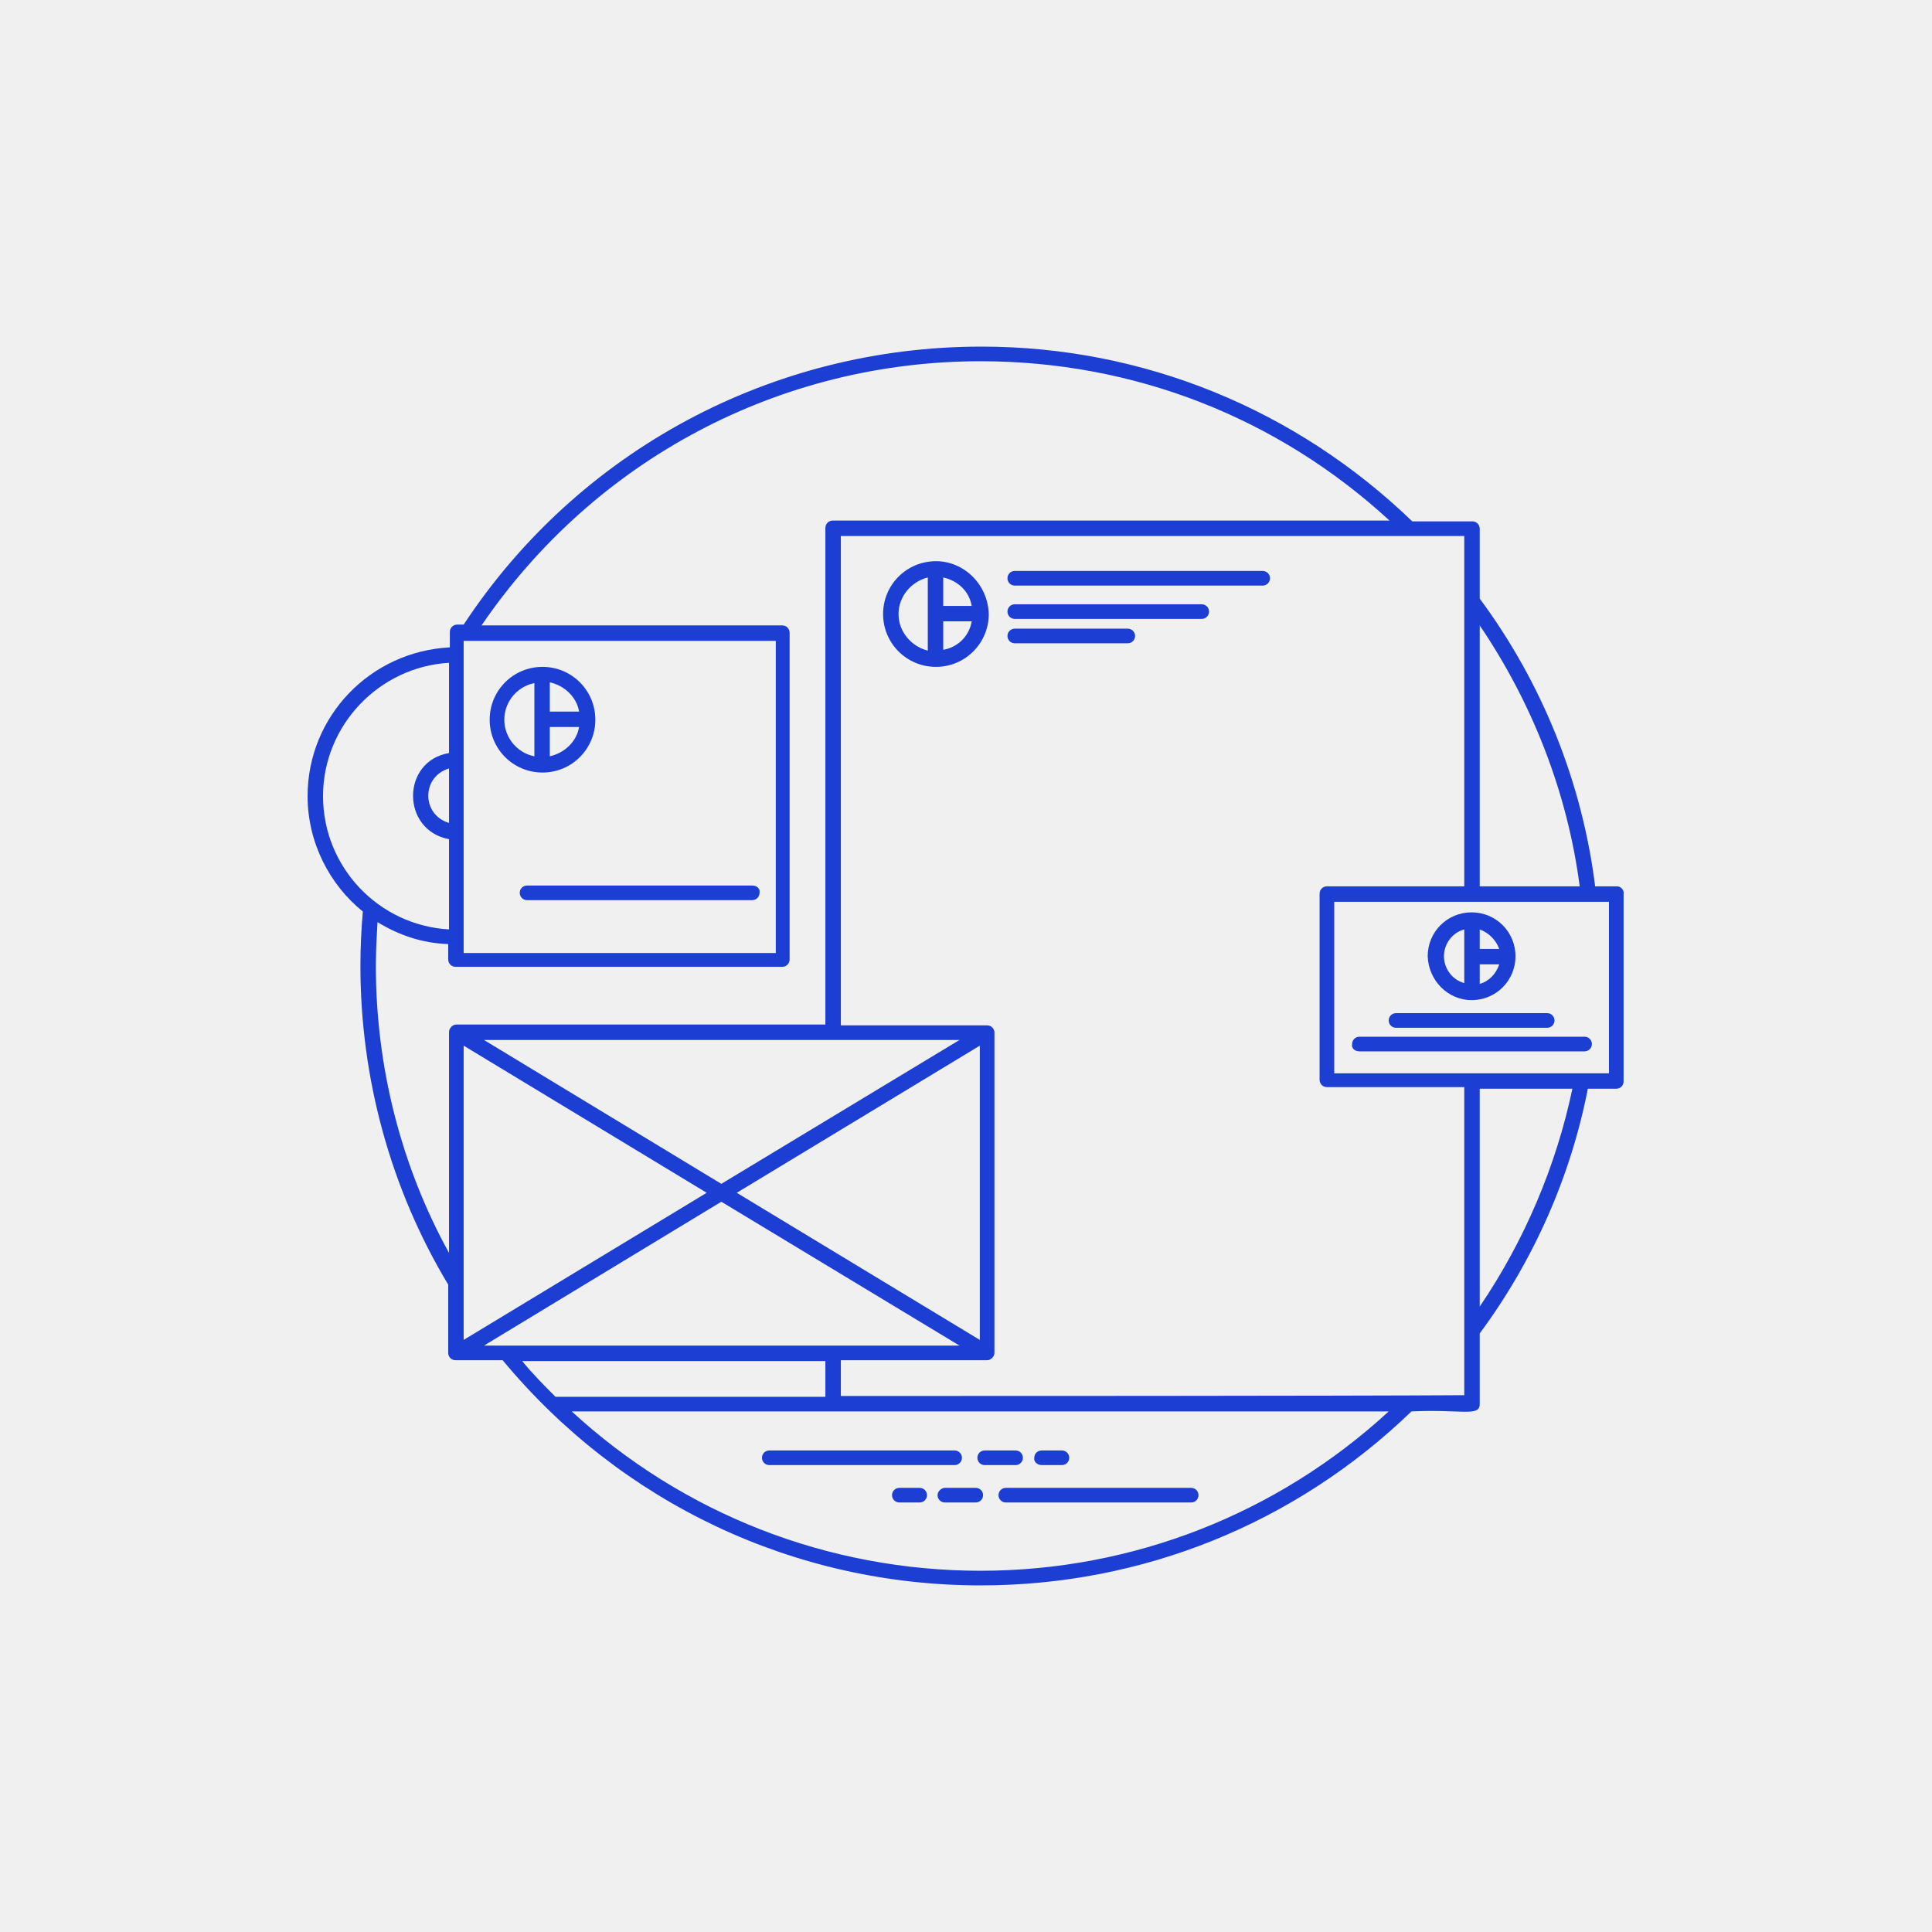
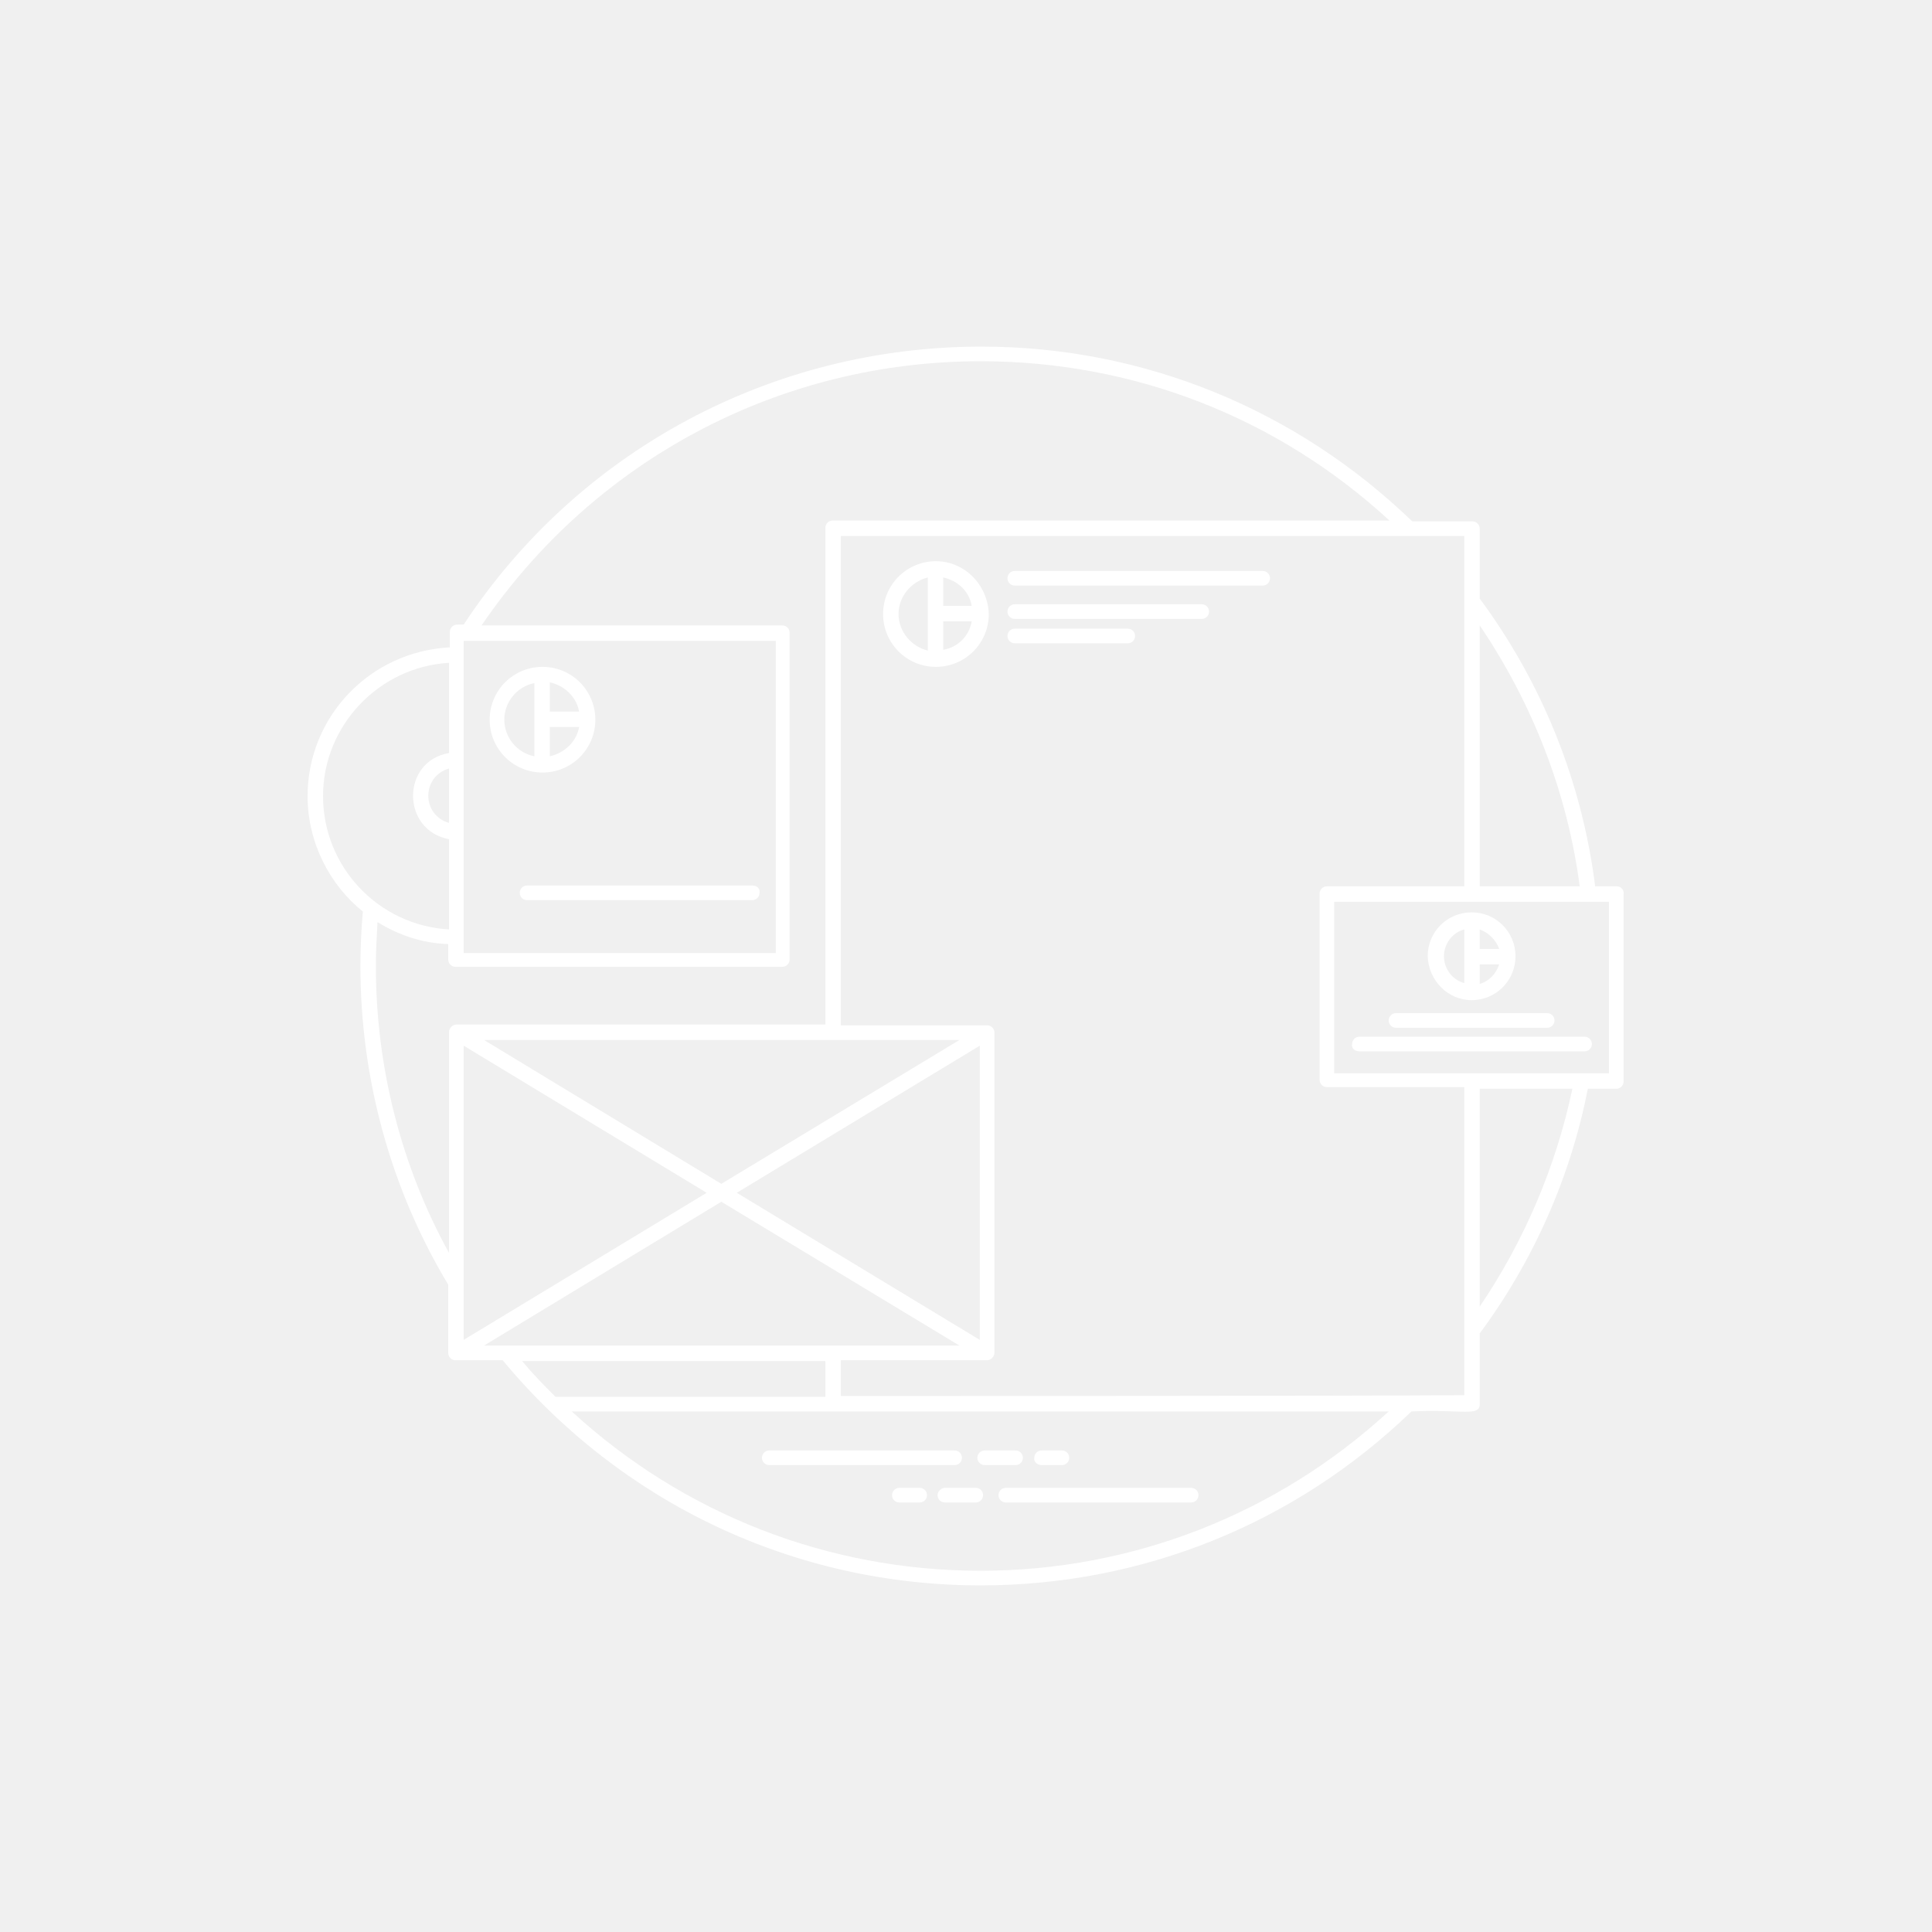
- <svg xmlns="http://www.w3.org/2000/svg" width="100" height="100">
-   <svg fill="#1c3ed3" transform="matrix(.69 0 0 .69 15.5 15.5)" viewBox="0 0 164 164">
-     <path d="M36.4 51.7c0-3.6-2.9-6.5-6.5-6.5s-6.5 2.9-6.5 6.5 2.9 6.5 6.5 6.5 6.5-2.9 6.5-6.5zm-5.6 4.5v-3.6h3.6c-.3 1.8-1.8 3.2-3.6 3.6zm3.6-5.5h-3.6v-3.6c1.8.4 3.3 1.8 3.6 3.6zm-9.2 1c0-2.2 1.6-4.1 3.7-4.5v9c-2.1-.4-3.7-2.3-3.7-4.5zM56.9 142.5c0 .5.4.9.9.9h22.8c.5 0 .9-.4.9-.9s-.4-.9-.9-.9H57.8c-.5 0-.9.4-.9.9zM84.3 143.4h3.8c.5 0 .9-.4.9-.9s-.4-.9-.9-.9h-3.8c-.5 0-.9.4-.9.9s.4.9.9.9zM91.3 143.4h2.5c.5 0 .9-.4.9-.9s-.4-.9-.9-.9h-2.5c-.5 0-.9.4-.9.9-.1.5.4.9.9.9zM86 147.1c0 .5.4.9.9.9h22.8c.5 0 .9-.4.9-.9s-.4-.9-.9-.9H86.9c-.5 0-.9.4-.9.9zM78.5 147.1c0 .5.4.9.9.9h3.8c.5 0 .9-.4.9-.9s-.4-.9-.9-.9h-3.8c-.4 0-.9.4-.9.9zM76.3 146.2h-2.5c-.5 0-.9.4-.9.9s.4.9.9.9h2.5c.5 0 .9-.4.9-.9s-.4-.9-.9-.9zM78.3 32.2c-3.6 0-6.5 2.9-6.5 6.5s2.9 6.5 6.5 6.5 6.5-2.9 6.5-6.5c-.1-3.6-3-6.5-6.5-6.5zm4.4 5.5h-3.5v-3.5c1.8.4 3.2 1.7 3.5 3.5zm-9 1c0-2.2 1.6-4 3.6-4.5v9c-2-.5-3.6-2.3-3.6-4.5zm5.5 4.4v-3.5h3.5c-.3 1.8-1.7 3.2-3.5 3.5z" />
-     <path d="M162.1 72.2h-2.7c-1.6-12.8-6.5-25-14.2-35.4v-8.6c0-.5-.4-.9-.9-.9h-7.4c-14.3-13.8-33.1-21.5-53-21.5-25.8 0-49.6 12.8-63.7 34.2h-.8c-.5 0-.9.4-.9.9v1.9C8.7 43.3 1 51.3 1 61.1 1 66.8 3.7 72 7.8 75.3c-.2 2.2-.3 4.5-.3 6.7 0 13.8 3.7 27.4 10.8 39.2v8.4c0 .5.4.9.9.9H25c14.6 17.6 35.9 27.7 58.8 27.7 19.9 0 38.7-7.6 53-21.4 6.1-.3 8.4.7 8.4-.9v-8.7c6.6-8.9 11.2-19.3 13.3-30.1h3.5c.5 0 .9-.4.9-.9v-23c.1-.5-.3-1-.8-1zm-4.6 0h-12.3V40.1c6.5 9.6 10.8 20.6 12.3 32.1zM18.4 64.4c-3.4-1-3.4-5.7 0-6.7v6.7zm1.8 14.1V56.7 42h38.4v38.4H20.2v-1.9zM2.9 61.1c0-8.7 6.9-15.9 15.5-16.4v11.1c-5.9 1-5.9 9.5 0 10.6v11.1C9.7 77 2.9 69.8 2.9 61.1zM9.4 82c0-1.8.1-3.6.2-5.4 2.6 1.6 5.5 2.6 8.7 2.7v1.9c0 .5.4.9.9.9h40.2c.5 0 .9-.4.9-.9V41c0-.5-.4-.9-.9-.9h-37C36.3 19.7 59.1 7.6 83.8 7.6c18.8 0 36.5 6.9 50.3 19.6H65.6c-.5 0-.9.4-.9.9v61.1H19.3c-.5 0-.9.5-.9.9v27.2c-5.9-10.7-9-22.9-9-35.3zm74.3 46l-29.9-18.1 29.9-18.1V128zM20.2 91.8l29.9 18.1L20.2 128V91.8zm31.7 17L22.7 91.1h58.5l-29.3 17.7zm0 2.2l29.3 17.7H22.7L51.9 111zm12.8 19.6v4.4H31.5c-1.4-1.4-2.8-2.8-4.1-4.4h37.3zm19.1 25.8c-18.8 0-36.6-7-50.3-19.6H134c-13.7 12.6-31.5 19.6-50.2 19.6zm-17.2-21.5v-4.4h18c.5 0 .9-.5.9-.9V90.2c0-.5-.4-.9-.9-.9h-18V29.1h76.7v43.1h-16.9c-.5 0-.9.4-.9.9V96c0 .5.4.9.9.9h16.9v37.9c-14.5.1-63 .1-76.7.1zm78.6-11V97.1h11.4c-2 9.5-5.9 18.7-11.4 26.8zm15.9-28.7h-33.8V74.1h33.8v21.1z" />
-     <path d="M144.2 86.2c3 0 5.4-2.4 5.4-5.4 0-3-2.4-5.4-5.4-5.4s-5.4 2.4-5.4 5.4c.1 3 2.5 5.4 5.4 5.4zm1-2v-2.4h2.4c-.4 1.2-1.3 2.1-2.4 2.4zm2.4-4.3h-2.4v-2.4c1.1.4 2 1.3 2.4 2.4zm-4.3-2.4v6.6c-1.5-.4-2.5-1.8-2.5-3.3 0-1.5 1-2.9 2.5-3.3zM134.9 89.6h18.6c.5 0 .9-.4.9-.9s-.4-.9-.9-.9h-18.6c-.5 0-.9.4-.9.9s.4.9.9.9zM130.4 92.5h27.7c.5 0 .9-.4.9-.9s-.4-.9-.9-.9h-27.7c-.5 0-.9.4-.9.9-.1.5.3.9.9.9zM118.5 33.4H88c-.5 0-.9.4-.9.9s.4.9.9.9h30.5c.5 0 .9-.4.9-.9s-.4-.9-.9-.9zM111 37.5H88c-.5 0-.9.4-.9.9s.4.9.9.9h23c.5 0 .9-.4.9-.9s-.4-.9-.9-.9zM101.9 40.5H88c-.5 0-.9.4-.9.9s.4.9.9.9h13.9c.5 0 .9-.4.9-.9s-.4-.9-.9-.9zM55.7 72.1H28c-.5 0-.9.4-.9.9s.4.9.9.9h27.7c.5 0 .9-.4.9-.9.1-.5-.3-.9-.9-.9z" />
+ <svg xmlns="http://www.w3.org/2000/svg" width="100" height="100" version="1.1" id="svg5427">
+   <defs id="defs5431" />
+   <svg fill="#1c3ed3" transform="matrix(.69 0 0 .69 15.5 15.5)" viewBox="0 0 164 164" version="1.1" id="svg5425" style="fill:#ffffff">
+     <path d="M36.4 51.7c0-3.6-2.9-6.5-6.5-6.5s-6.5 2.9-6.5 6.5 2.9 6.5 6.5 6.5 6.5-2.9 6.5-6.5zm-5.6 4.5v-3.6h3.6c-.3 1.8-1.8 3.2-3.6 3.6zm3.6-5.5h-3.6v-3.6c1.8.4 3.3 1.8 3.6 3.6zm-9.2 1c0-2.2 1.6-4.1 3.7-4.5v9c-2.1-.4-3.7-2.3-3.7-4.5zM56.9 142.5c0 .5.4.9.9.9h22.8c.5 0 .9-.4.9-.9s-.4-.9-.9-.9H57.8c-.5 0-.9.4-.9.9zM84.3 143.4h3.8c.5 0 .9-.4.9-.9s-.4-.9-.9-.9h-3.8c-.5 0-.9.4-.9.9s.4.9.9.9zM91.3 143.4h2.5c.5 0 .9-.4.9-.9s-.4-.9-.9-.9h-2.5c-.5 0-.9.4-.9.9-.1.5.4.9.9.9zM86 147.1c0 .5.4.9.9.9h22.8c.5 0 .9-.4.9-.9s-.4-.9-.9-.9H86.9c-.5 0-.9.4-.9.9zM78.5 147.1c0 .5.4.9.9.9h3.8c.5 0 .9-.4.9-.9s-.4-.9-.9-.9h-3.8c-.4 0-.9.4-.9.9zM76.3 146.2h-2.5c-.5 0-.9.4-.9.9s.4.9.9.9h2.5c.5 0 .9-.4.9-.9s-.4-.9-.9-.9zM78.3 32.2c-3.6 0-6.5 2.9-6.5 6.5s2.9 6.5 6.5 6.5 6.5-2.9 6.5-6.5c-.1-3.6-3-6.5-6.5-6.5zm4.4 5.5h-3.5v-3.5c1.8.4 3.2 1.7 3.5 3.5zm-9 1c0-2.2 1.6-4 3.6-4.5v9c-2-.5-3.6-2.3-3.6-4.5zm5.5 4.4v-3.5h3.5c-.3 1.8-1.7 3.2-3.5 3.5z" id="path5419" style="fill:#ffffff" />
+     <path d="M162.1 72.2h-2.7c-1.6-12.8-6.5-25-14.2-35.4v-8.6c0-.5-.4-.9-.9-.9h-7.4c-14.3-13.8-33.1-21.5-53-21.5-25.8 0-49.6 12.8-63.7 34.2h-.8c-.5 0-.9.4-.9.9v1.9C8.7 43.3 1 51.3 1 61.1 1 66.8 3.7 72 7.8 75.3c-.2 2.2-.3 4.5-.3 6.7 0 13.8 3.7 27.4 10.8 39.2v8.4c0 .5.4.9.9.9H25c14.6 17.6 35.9 27.7 58.8 27.7 19.9 0 38.7-7.6 53-21.4 6.1-.3 8.4.7 8.4-.9v-8.7c6.6-8.9 11.2-19.3 13.3-30.1h3.5c.5 0 .9-.4.9-.9v-23c.1-.5-.3-1-.8-1zm-4.6 0h-12.3V40.1c6.5 9.6 10.8 20.6 12.3 32.1zM18.4 64.4c-3.4-1-3.4-5.7 0-6.7v6.7zm1.8 14.1V56.7 42h38.4v38.4H20.2v-1.9zM2.9 61.1c0-8.7 6.9-15.9 15.5-16.4v11.1c-5.9 1-5.9 9.5 0 10.6v11.1C9.7 77 2.9 69.8 2.9 61.1zM9.4 82c0-1.8.1-3.6.2-5.4 2.6 1.6 5.5 2.6 8.7 2.7v1.9c0 .5.4.9.9.9h40.2c.5 0 .9-.4.9-.9V41c0-.5-.4-.9-.9-.9h-37C36.3 19.7 59.1 7.6 83.8 7.6c18.8 0 36.5 6.9 50.3 19.6H65.6c-.5 0-.9.4-.9.9v61.1H19.3c-.5 0-.9.5-.9.9v27.2c-5.9-10.7-9-22.9-9-35.3zm74.3 46l-29.9-18.1 29.9-18.1V128zM20.2 91.8l29.9 18.1L20.2 128V91.8zm31.7 17L22.7 91.1h58.5l-29.3 17.7zm0 2.2l29.3 17.7H22.7L51.9 111zm12.8 19.6v4.4H31.5c-1.4-1.4-2.8-2.8-4.1-4.4h37.3zm19.1 25.8c-18.8 0-36.6-7-50.3-19.6H134c-13.7 12.6-31.5 19.6-50.2 19.6zm-17.2-21.5v-4.4h18c.5 0 .9-.5.9-.9V90.2c0-.5-.4-.9-.9-.9h-18V29.1h76.7v43.1h-16.9c-.5 0-.9.4-.9.9V96c0 .5.4.9.9.9h16.9v37.9c-14.5.1-63 .1-76.7.1zm78.6-11V97.1h11.4c-2 9.5-5.9 18.7-11.4 26.8zm15.9-28.7h-33.8V74.1h33.8v21.1z" id="path5421" style="fill:#ffffff" />
+     <path d="M144.2 86.2c3 0 5.4-2.4 5.4-5.4 0-3-2.4-5.4-5.4-5.4s-5.4 2.4-5.4 5.4c.1 3 2.5 5.4 5.4 5.4zm1-2v-2.4h2.4c-.4 1.2-1.3 2.1-2.4 2.4zm2.4-4.3h-2.4v-2.4c1.1.4 2 1.3 2.4 2.4zm-4.3-2.4v6.6c-1.5-.4-2.5-1.8-2.5-3.3 0-1.5 1-2.9 2.5-3.3zM134.9 89.6h18.6c.5 0 .9-.4.9-.9s-.4-.9-.9-.9h-18.6c-.5 0-.9.4-.9.9s.4.9.9.9zM130.4 92.5h27.7c.5 0 .9-.4.9-.9s-.4-.9-.9-.9h-27.7c-.5 0-.9.4-.9.9-.1.5.3.9.9.9zM118.5 33.4H88c-.5 0-.9.4-.9.9s.4.9.9.9h30.5c.5 0 .9-.4.9-.9s-.4-.9-.9-.9zM111 37.5H88c-.5 0-.9.4-.9.9s.4.9.9.9h23c.5 0 .9-.4.9-.9s-.4-.9-.9-.9zM101.9 40.5H88c-.5 0-.9.4-.9.9s.4.9.9.9h13.9c.5 0 .9-.4.9-.9s-.4-.9-.9-.9zM55.7 72.1H28c-.5 0-.9.4-.9.9s.4.9.9.9h27.7c.5 0 .9-.4.9-.9.1-.5-.3-.9-.9-.9z" id="path5423" style="fill:#ffffff" />
  </svg>
</svg>
